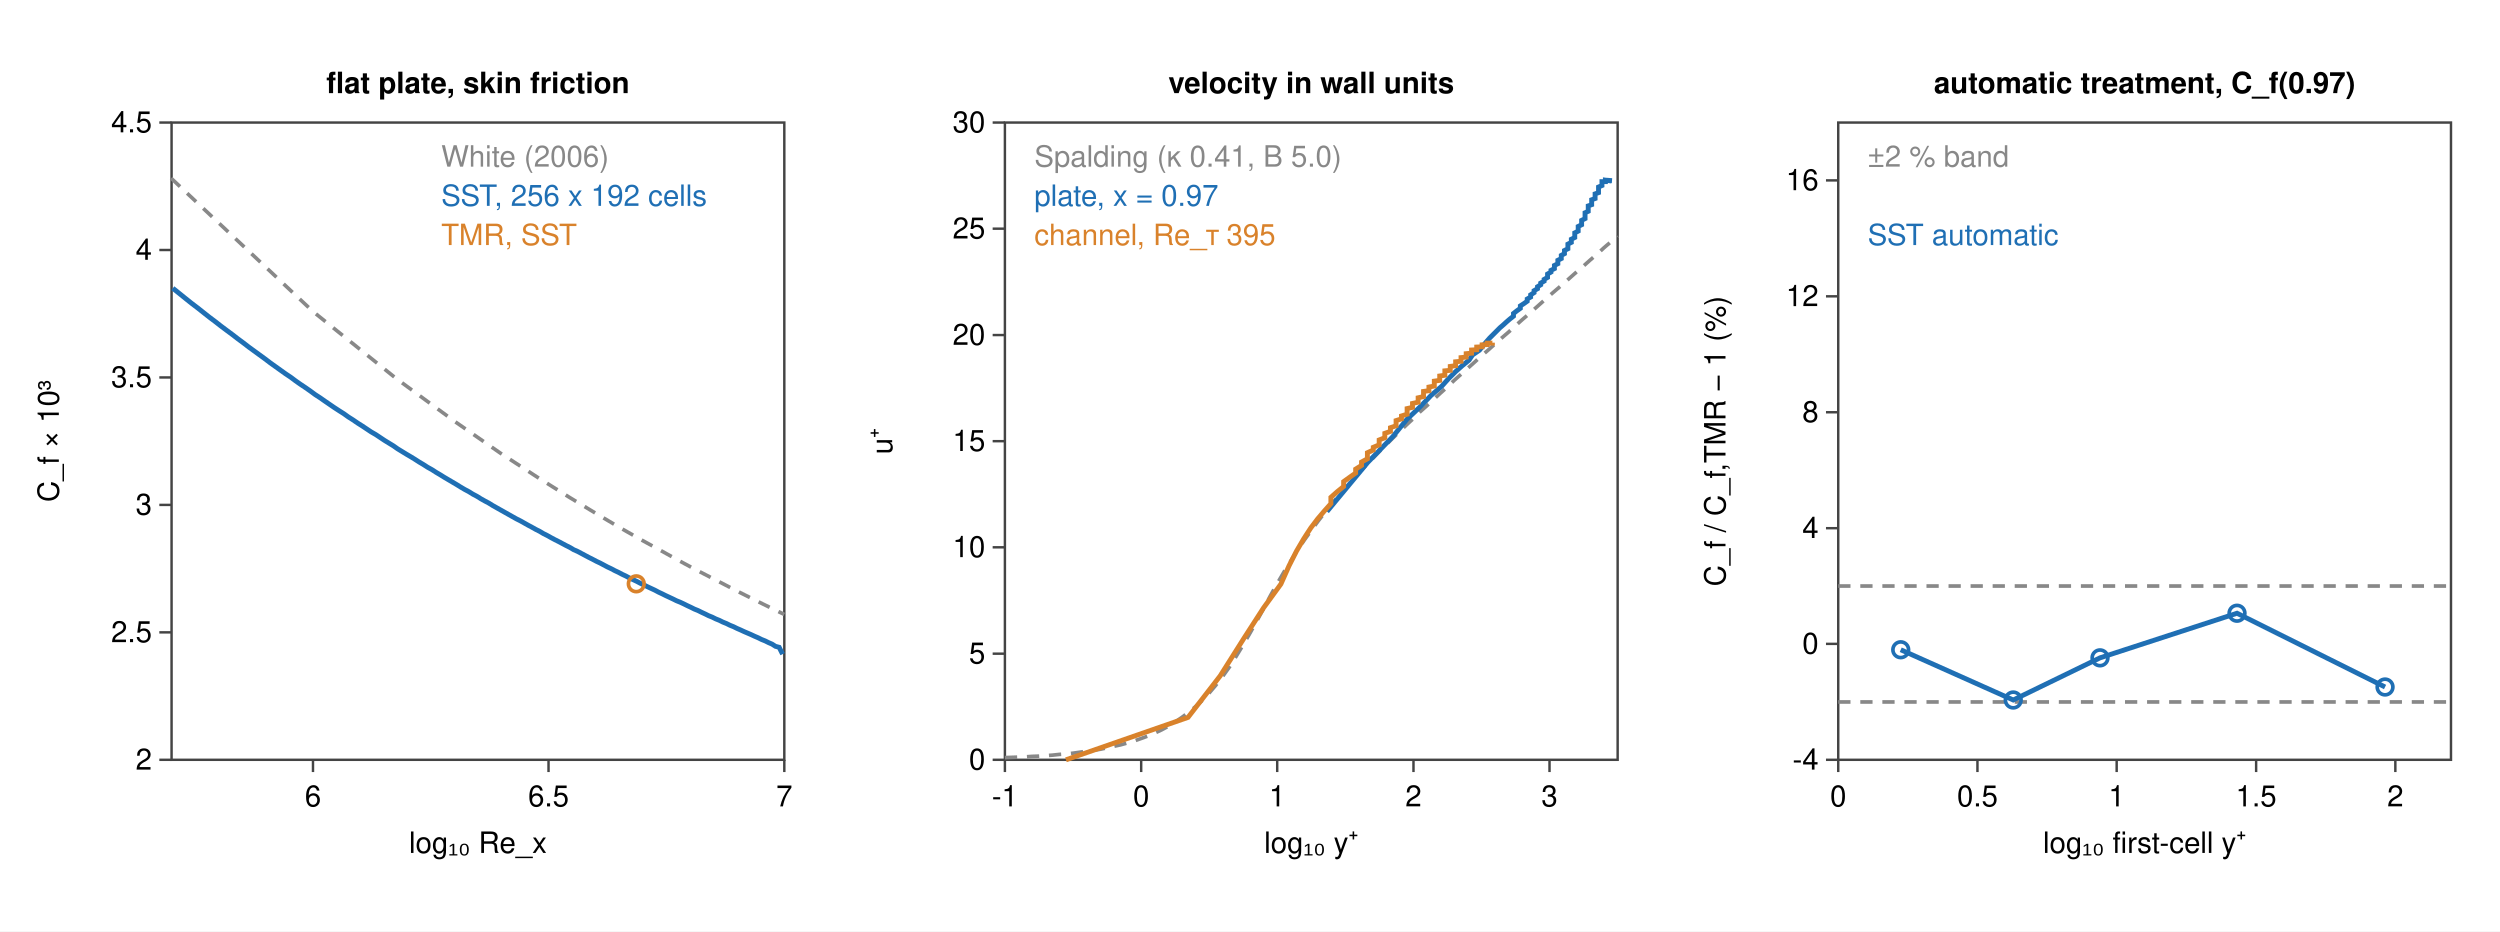
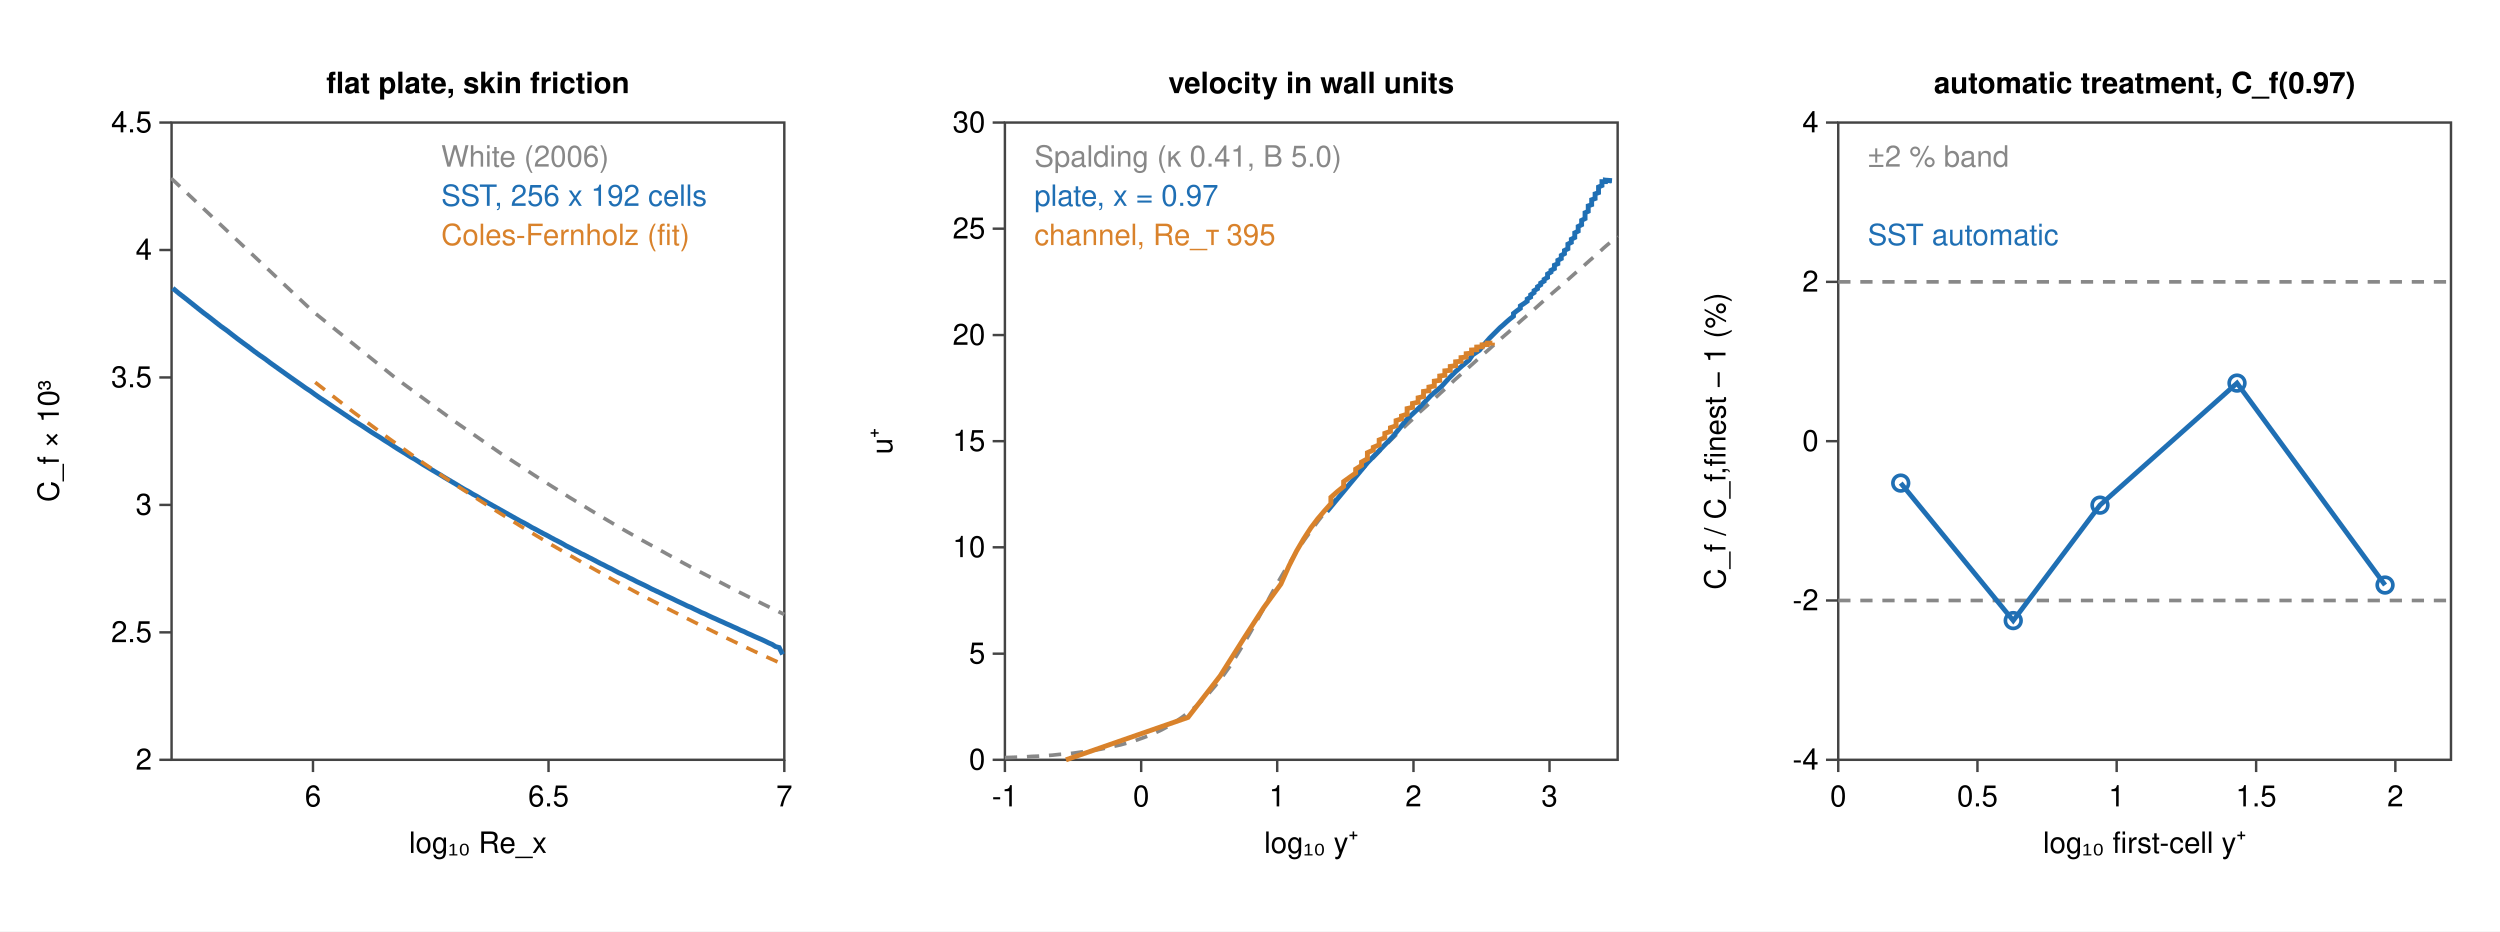
<svg xmlns="http://www.w3.org/2000/svg" viewBox="0 0 1020 380" width="1020" height="380" font-family="Helvetica, Arial, sans-serif" font-size="12">
  <rect width="1020" height="380" fill="white" />
  <rect x="70" y="50" width="250" height="260" fill="none" stroke="#444" />
  <text x="195.0" y="38" text-anchor="middle" font-weight="bold">flat plate, skin friction</text>
  <text x="195.0" y="348" text-anchor="middle">log₁₀ Re_x</text>
  <text transform="translate(24,180.0) rotate(-90)" text-anchor="middle">C_f × 10³</text>
  <line x1="127.7" y1="310" x2="127.7" y2="315" stroke="#444" />
  <text x="127.7" y="329" text-anchor="middle">6</text>
  <line x1="223.8" y1="310" x2="223.8" y2="315" stroke="#444" />
  <text x="223.8" y="329" text-anchor="middle">6.5</text>
  <line x1="320.0" y1="310" x2="320.0" y2="315" stroke="#444" />
  <text x="320.0" y="329" text-anchor="middle">7</text>
  <line x1="65" y1="310.0" x2="70" y2="310.0" stroke="#444" />
  <text x="62" y="314.0" text-anchor="end">2</text>
  <line x1="65" y1="258.0" x2="70" y2="258.0" stroke="#444" />
  <text x="62" y="262.0" text-anchor="end">2.5</text>
  <line x1="65" y1="206.0" x2="70" y2="206.0" stroke="#444" />
  <text x="62" y="210.0" text-anchor="end">3</text>
  <line x1="65" y1="154.0" x2="70" y2="154.0" stroke="#444" />
  <text x="62" y="158.0" text-anchor="end">3.5</text>
  <line x1="65" y1="102.0" x2="70" y2="102.0" stroke="#444" />
  <text x="62" y="106.0" text-anchor="end">4</text>
  <line x1="65" y1="50.0" x2="70" y2="50.0" stroke="#444" />
  <text x="62" y="54.0" text-anchor="end">4.5</text>
  <polyline points="69.8,72.7 127.7,127.1 161.6,154.4 185.6,172.0 204.2,184.9 219.4,194.8 232.3,202.9 243.5,209.7 253.3,215.5 262.1,220.5 270.1,224.9 277.3,228.9 284.0,232.5 290.2,235.7 296.0,238.7 301.4,241.5 306.4,244.0 311.2,246.4 315.7,248.6 320.0,250.7" fill="none" stroke="#888888" stroke-width="1.5" stroke-dasharray="5,4" />
  <text x="180" y="68" fill="#888888">White (2006)</text>
-   <polyline points="70.5,117.6 73.0,119.6 75.6,121.7 78.1,123.7 80.6,125.6 83.0,127.5 85.4,129.4 87.8,131.2 90.1,133.0 92.5,134.8 94.8,136.5 97.0,138.2 99.3,139.9 101.5,141.6 103.7,143.2 105.9,144.8 108.1,146.4 110.2,148.0 112.3,149.5 114.4,151.0 116.5,152.5 118.6,153.9 120.6,155.4 122.6,156.8 124.7,158.2 126.7,159.6 128.6,161.0 130.6,162.3 132.6,163.7 134.5,165.0 136.4,166.3 138.4,167.6 140.3,168.8 142.1,170.1 144.0,171.3 145.9,172.6 147.8,173.8 149.6,175.0 151.4,176.2 153.3,177.3 155.1,178.5 156.9,179.7 158.7,180.8 160.5,181.9 162.2,183.1 164.0,184.2 165.8,185.3 167.5,186.3 169.3,187.4 171.0,188.5 172.7,189.5 174.4,190.6 176.2,191.6 177.9,192.7 179.6,193.7 181.2,194.7 182.9,195.7 184.6,196.7 186.3,197.7 187.9,198.7 189.6,199.7 191.3,200.6 192.9,201.6 194.6,202.5 196.2,203.5 197.8,204.4 199.5,205.3 201.1,206.3 202.7,207.2 204.3,208.1 205.9,209.0 207.5,209.9 209.1,210.8 210.7,211.7 212.3,212.5 213.9,213.4 215.5,214.3 217.0,215.1 218.6,216.0 220.2,216.8 221.7,217.7 223.3,218.5 224.9,219.4 226.4,220.2 228.0,221.0 229.5,221.8 231.0,222.6 232.6,223.4 234.1,224.3 235.7,225.0 237.2,225.8 238.7,226.6 240.2,227.4 241.8,228.2 243.3,229.0 244.8,229.7 246.3,230.5 247.8,231.3 249.3,232.0 250.8,232.8 252.3,233.5 253.8,234.3 255.3,235.0 256.8,235.8 258.3,236.5 259.8,237.2 261.3,238.0 262.8,238.7 264.2,239.4 265.7,240.1 267.2,240.8 268.7,241.6 270.2,242.3 271.6,243.0 273.1,243.7 274.6,244.4 276.0,245.1 277.5,245.7 279.0,246.4 280.4,247.1 281.9,247.8 283.3,248.5 284.8,249.1 286.2,249.8 287.7,250.5 289.1,251.2 290.6,251.8 292.0,252.5 293.5,253.1 294.9,253.8 296.4,254.4 297.8,255.1 299.3,255.7 300.7,256.4 302.1,257.0 303.6,257.7 305.0,258.3 306.4,258.9 307.9,259.6 309.3,260.2 310.7,260.9 312.2,261.5 313.6,262.2 315.0,262.8 316.4,263.7 317.9,264.1 319.3,266.9" fill="none" stroke="#1f6fb4" stroke-width="2" />
+   <polyline points="70.5,117.6 73.0,119.7 75.6,121.7 78.1,123.7 80.6,125.7 83.0,127.6 85.4,129.4 87.8,131.3 90.1,133.1 92.5,134.8 94.8,136.6 97.0,138.3 99.3,140.0 101.5,141.6 103.7,143.3 105.9,144.9 108.1,146.4 110.2,148.0 112.3,149.5 114.4,151.0 116.5,152.5 118.6,154.0 120.6,155.4 122.6,156.8 124.7,158.3 126.7,159.6 128.6,161.0 130.6,162.4 132.6,163.7 134.5,165.0 136.4,166.3 138.4,167.6 140.3,168.9 142.1,170.1 144.0,171.4 145.9,172.6 147.8,173.8 149.6,175.0 151.4,176.2 153.3,177.4 155.1,178.5 156.9,179.7 158.7,180.8 160.5,182.0 162.2,183.1 164.0,184.2 165.8,185.3 167.5,186.4 169.3,187.4 171.0,188.5 172.7,189.6 174.4,190.6 176.2,191.7 177.9,192.7 179.6,193.7 181.2,194.7 182.9,195.7 184.6,196.7 186.3,197.7 187.9,198.7 189.6,199.7 191.3,200.6 192.9,201.6 194.6,202.5 196.2,203.5 197.8,204.4 199.5,205.4 201.1,206.3 202.7,207.2 204.3,208.1 205.9,209.0 207.5,209.9 209.1,210.8 210.7,211.7 212.3,212.6 213.9,213.4 215.5,214.3 217.0,215.2 218.6,216.0 220.2,216.9 221.7,217.7 223.3,218.5 224.9,219.4 226.4,220.2 228.0,221.0 229.5,221.8 231.0,222.7 232.6,223.5 234.1,224.3 235.7,225.1 237.2,225.9 238.7,226.6 240.2,227.4 241.8,228.2 243.3,229.0 244.8,229.8 246.3,230.5 247.8,231.3 249.3,232.0 250.8,232.8 252.3,233.6 253.8,234.3 255.3,235.0 256.8,235.8 258.3,236.5 259.8,237.3 261.3,238.0 262.8,238.7 264.2,239.4 265.7,240.2 267.2,240.9 268.7,241.6 270.2,242.3 271.6,243.0 273.1,243.7 274.6,244.4 276.0,245.1 277.5,245.8 279.0,246.5 280.4,247.2 281.9,247.8 283.3,248.5 284.8,249.2 286.2,249.9 287.7,250.5 289.1,251.2 290.6,251.9 292.0,252.5 293.5,253.2 294.9,253.8 296.4,254.5 297.8,255.1 299.3,255.8 300.7,256.4 302.1,257.1 303.6,257.7 305.0,258.4 306.4,259.0 307.9,259.7 309.3,260.3 310.7,260.9 312.2,261.6 313.6,262.3 315.0,262.9 316.4,263.8 317.9,264.2 319.3,267.0" fill="none" stroke="#1f6fb4" stroke-width="2" />
  <text x="180" y="84" fill="#1f6fb4">SST, 256 x 192 cells</text>
-   <circle cx="259.6" cy="238.2" r="3.2" fill="none" stroke="#d9822b" stroke-width="1.5" />
-   <text x="180" y="100" fill="#d9822b">TMR, SST</text>
+   <polyline points="128.6,156.0 144.0,168.0 158.7,178.9 172.7,188.9 186.3,198.1 199.5,206.6 212.3,214.6 224.9,222.2 237.2,229.3 249.3,236.1 261.3,242.6 273.1,248.7 284.8,254.6 296.4,260.3 307.9,265.8 319.3,271.0" fill="none" stroke="#d9822b" stroke-width="1.5" stroke-dasharray="5,4" />
+   <text x="180" y="100" fill="#d9822b">Coles-Fernholz (fit)</text>
  <rect x="410" y="50" width="250" height="260" fill="none" stroke="#444" />
  <text x="535.0" y="38" text-anchor="middle" font-weight="bold">velocity in wall units</text>
  <text x="535.0" y="348" text-anchor="middle">log₁₀ y⁺</text>
  <text transform="translate(364,180.0) rotate(-90)" text-anchor="middle">u⁺</text>
  <line x1="410.0" y1="310" x2="410.0" y2="315" stroke="#444" />
  <text x="410.0" y="329" text-anchor="middle">-1</text>
  <line x1="465.6" y1="310" x2="465.6" y2="315" stroke="#444" />
  <text x="465.6" y="329" text-anchor="middle">0</text>
  <line x1="521.1" y1="310" x2="521.1" y2="315" stroke="#444" />
  <text x="521.1" y="329" text-anchor="middle">1</text>
  <line x1="576.7" y1="310" x2="576.7" y2="315" stroke="#444" />
  <text x="576.7" y="329" text-anchor="middle">2</text>
  <line x1="632.2" y1="310" x2="632.2" y2="315" stroke="#444" />
  <text x="632.2" y="329" text-anchor="middle">3</text>
  <line x1="405" y1="310.0" x2="410" y2="310.0" stroke="#444" />
  <text x="402" y="314.0" text-anchor="end">0</text>
  <line x1="405" y1="266.7" x2="410" y2="266.7" stroke="#444" />
  <text x="402" y="270.7" text-anchor="end">5</text>
  <line x1="405" y1="223.3" x2="410" y2="223.3" stroke="#444" />
  <text x="402" y="227.3" text-anchor="end">10</text>
  <line x1="405" y1="180.0" x2="410" y2="180.0" stroke="#444" />
  <text x="402" y="184.0" text-anchor="end">15</text>
  <line x1="405" y1="136.7" x2="410" y2="136.7" stroke="#444" />
  <text x="402" y="140.7" text-anchor="end">20</text>
  <line x1="405" y1="93.3" x2="410" y2="93.3" stroke="#444" />
  <text x="402" y="97.3" text-anchor="end">25</text>
  <line x1="405" y1="50.0" x2="410" y2="50.0" stroke="#444" />
  <text x="402" y="54.0" text-anchor="end">30</text>
  <polyline points="410.0,309.1 412.8,309.0 415.6,308.9 418.3,308.8 421.1,308.6 423.9,308.5 426.7,308.3 429.4,308.1 432.2,307.8 435.0,307.6 437.8,307.3 440.6,306.9 443.3,306.5 446.1,306.1 448.9,305.7 451.7,305.1 454.4,304.5 457.2,303.9 460.0,303.1 462.8,302.3 465.6,301.3 468.3,300.3 471.1,299.1 473.9,297.8 476.7,296.3 479.4,294.6 482.2,292.7 485.0,290.6 487.8,288.3 490.6,285.7 493.3,282.8 496.1,279.5 498.9,275.9 501.7,272.0 504.4,267.7 507.2,263.1 510.0,258.3 512.8,253.3 515.6,248.2 518.3,243.1 521.1,238.1 523.9,233.3 526.7,228.8 529.4,224.4 532.2,220.3 535.0,216.4 537.8,212.6 540.6,209.0 543.3,205.6 546.1,202.3 548.9,199.1 551.7,195.9 554.4,192.9 557.2,190.0 560.0,187.1 562.8,184.2 565.6,181.4 568.3,178.7 571.1,176.0 573.9,173.3 576.7,170.7 579.4,168.0 582.2,165.5 585.0,162.9 587.8,160.3 590.6,157.8 593.3,155.2 596.1,152.7 598.9,150.2 601.7,147.7 604.4,145.2 607.2,142.8 610.0,140.3 612.8,137.8 615.6,135.4 618.3,132.9 621.1,130.4 623.9,128.0 626.7,125.5 629.4,123.1 632.2,120.6 635.0,118.2 637.8,115.8 640.6,113.3 643.3,110.9 646.1,108.5 648.9,106.0 651.7,103.6 654.4,101.1 657.2,98.7 660.0,96.3" fill="none" stroke="#888888" stroke-width="1.5" stroke-dasharray="5,4" />
  <text x="422" y="68" fill="#888888">Spalding (κ 0.41, B 5.0)</text>
-   <polyline points="541.4,208.7 558.0,188.7 568.2,178.2 574.0,171.1 579.7,165.7 583.9,161.3 588.2,157.6 591.0,154.5 593.8,151.7 596.6,149.2 599.4,146.9 600.8,144.8 603.6,142.9 605.0,141.2 606.4,139.5 607.8,137.9 609.2,136.5 610.6,135.1 612.0,133.7 613.4,132.5 614.7,131.3 616.1,130.1 617.5,129.0 617.5,127.9 618.9,126.8 620.3,125.8 620.3,124.8 621.7,123.9 623.1,122.9 623.1,122.0 624.5,121.2 624.5,120.3 625.9,119.4 625.9,118.6 627.3,117.8 627.3,117.0 628.6,116.2 628.6,115.5 630.0,114.7 630.0,114.0 631.4,113.2 631.4,112.5 631.4,111.8 632.8,111.0 632.8,110.3 634.2,109.6 634.2,108.9 634.2,108.3 635.6,107.6 635.6,106.9 635.6,106.2 637.0,105.5 637.0,104.9 637.0,104.2 638.3,103.5 638.3,102.9 638.3,102.2 639.7,101.5 639.7,100.9 639.7,100.2 639.7,99.6 641.1,98.9 641.1,98.3 641.1,97.6 642.5,96.9 642.5,96.3 642.5,95.6 642.5,95.0 643.9,94.3 643.9,93.7 643.9,93.0 643.9,92.4 645.3,91.7 645.3,91.1 645.3,90.5 645.3,89.9 646.7,89.2 646.7,88.6 646.7,88.0 646.7,87.4 646.7,86.8 648.0,86.2 648.0,85.7 648.0,85.1 648.0,84.6 648.0,84.0 649.4,83.5 649.4,83.0 649.4,82.5 649.4,82.0 649.4,81.5 650.8,81.0 650.8,80.5 650.8,80.1 650.8,79.6 650.8,79.1 652.2,78.6 652.2,78.1 652.2,77.7 652.2,77.2 652.2,76.8 652.2,76.3 653.6,75.7 653.6,75.4 653.6,75.1 653.6,74.8 653.6,74.5 653.6,74.1 655.0,74.1 655.0,74.0 655.0,73.8 655.0,73.7 655.0,73.6 655.0,73.5 656.4,73.7 656.4,73.7 656.4,73.7 656.4,73.7 656.4,73.6 656.4,73.6 656.4,73.6 657.7,73.7 657.7,73.7 657.7,73.7 657.7,73.7 657.7,73.7 657.7,73.7 657.7,73.7" fill="none" stroke="#1f6fb4" stroke-width="2" />
+   <polyline points="541.4,208.7 558.0,188.7 568.2,178.2 574.0,171.1 579.7,165.7 583.9,161.3 588.2,157.6 591.0,154.5 593.8,151.7 596.6,149.2 599.4,146.9 600.8,144.8 603.6,142.9 605.0,141.2 606.4,139.5 607.8,137.9 609.2,136.5 610.6,135.1 612.0,133.7 613.4,132.5 614.7,131.3 616.1,130.1 617.5,129.0 617.5,127.9 618.9,126.8 620.3,125.8 620.3,124.8 621.7,123.9 623.1,122.9 623.1,122.0 624.5,121.2 624.5,120.3 625.9,119.4 625.9,118.6 627.3,117.8 627.3,117.0 628.6,116.2 628.6,115.5 630.0,114.7 630.0,114.0 631.4,113.2 631.4,112.5 631.4,111.8 632.8,111.0 632.8,110.3 634.2,109.6 634.2,108.9 634.2,108.2 635.6,107.6 635.6,106.9 635.6,106.2 637.0,105.5 637.0,104.9 637.0,104.2 638.3,103.5 638.3,102.9 638.3,102.2 639.7,101.5 639.7,100.9 639.7,100.2 639.7,99.6 641.1,98.9 641.1,98.2 641.1,97.6 642.5,96.9 642.5,96.3 642.5,95.6 642.5,95.0 643.9,94.3 643.9,93.7 643.9,93.0 643.9,92.4 645.3,91.7 645.3,91.1 645.3,90.5 645.3,89.9 646.7,89.2 646.7,88.6 646.7,88.0 646.7,87.4 646.7,86.8 648.0,86.2 648.0,85.7 648.0,85.1 648.0,84.6 648.0,84.0 649.4,83.5 649.4,83.0 649.4,82.5 649.4,82.0 649.4,81.5 650.8,81.0 650.8,80.5 650.8,80.1 650.8,79.6 650.8,79.1 652.2,78.6 652.2,78.1 652.2,77.7 652.2,77.2 652.2,76.8 652.2,76.3 653.6,75.7 653.6,75.4 653.6,75.1 653.6,74.8 653.6,74.4 653.6,74.1 655.0,74.1 655.0,73.9 655.0,73.8 655.0,73.7 655.0,73.6 655.0,73.5 656.4,73.7 656.4,73.7 656.4,73.7 656.4,73.6 656.4,73.6 656.4,73.6 656.4,73.6 657.7,73.7 657.7,73.7 657.7,73.7 657.7,73.7 657.7,73.7 657.7,73.7 657.7,73.7" fill="none" stroke="#1f6fb4" stroke-width="2" />
  <text x="422" y="84" fill="#1f6fb4">plate, x = 0.97</text>
  <polyline points="434.9,310.0 484.7,292.7 497.8,275.8 507.6,260.3 515.6,247.9 522.6,238.3 525.9,230.9 529.0,224.8 532.0,219.7 534.8,215.4 537.6,211.7 540.4,208.4 543.0,205.5 543.0,202.9 545.6,200.6 548.2,198.5 548.2,196.5 550.7,194.7 553.1,193.0 553.1,191.4 555.5,189.9 555.5,188.5 557.9,187.2 557.9,185.9 557.9,184.7 560.3,183.6 560.3,182.5 562.7,181.5 562.7,180.5 562.7,179.5 565.0,178.6 565.0,177.7 565.0,176.8 567.3,176.0 567.3,175.2 567.3,174.5 569.6,173.7 569.6,173.0 569.6,172.3 569.6,171.6 571.8,170.9 571.8,170.3 571.8,169.7 574.1,169.0 574.1,168.4 574.1,167.9 574.1,167.3 574.1,166.7 576.3,166.2 576.3,165.7 576.3,165.2 576.3,164.6 578.6,164.1 578.6,163.7 578.6,163.2 578.6,162.7 578.6,162.3 580.8,161.8 580.8,161.4 580.8,161.0 580.8,160.6 580.8,160.1 580.8,159.7 583.0,159.4 583.0,159.0 583.0,158.6 583.0,158.2 583.0,157.9 585.2,157.5 585.2,157.2 585.2,156.8 585.2,156.5 585.2,156.2 585.2,155.8 585.2,155.5 587.4,155.2 587.4,154.9 587.4,154.6 587.4,154.3 587.4,154.0 587.4,153.7 587.4,153.4 589.5,153.1 589.5,152.9 589.5,152.6 589.5,152.3 589.5,152.1 589.5,151.8 589.5,151.6 589.5,151.3 591.7,151.1 591.7,150.8 591.7,150.6 591.7,150.4 591.7,150.1 591.7,149.9 591.7,149.7 591.7,149.5 593.9,149.2 593.9,149.0 593.9,148.8 593.9,148.6 593.9,148.4 593.9,148.2 593.9,148.0 593.9,147.8 593.9,147.6 596.1,147.4 596.1,147.3 596.1,147.1 596.1,146.9 596.1,146.8 596.1,146.6 596.1,146.4 596.1,146.2 596.1,146.1 596.1,145.9 598.2,145.7 598.2,145.6 598.2,145.4 598.2,145.3 598.2,145.1 598.2,145.0 598.2,144.9 598.2,144.7 598.2,144.6 598.2,144.4 598.2,144.3 600.4,144.1 600.4,144.0 600.4,143.9 600.4,143.8 600.4,143.7 600.4,143.6 600.4,143.4 600.4,143.3 600.4,143.2 600.4,143.1 600.4,143.0 600.4,142.8 602.5,142.7 602.5,142.6 602.5,142.6 602.5,142.5 602.5,142.4 602.5,142.3 602.5,142.2 602.5,142.1 602.5,142.0 602.5,141.9 602.5,141.8 602.5,141.7 602.5,141.6 604.7,141.5 604.7,141.5 604.7,141.4 604.7,141.4 604.7,141.3 604.7,141.2 604.7,141.2 604.7,141.1 604.7,141.0 604.7,141.0 604.7,140.9 604.7,140.8 604.7,140.8 604.7,140.7 606.8,140.6 606.8,140.6 606.8,140.5 606.8,140.5 606.8,140.5 606.8,140.4 606.8,140.4 606.8,140.3 606.8,140.3 606.8,140.3 606.8,140.2 606.8,140.2 606.8,140.1 606.8,140.1 606.8,140.1 606.8,140.0 608.9,140.0 608.9,140.0 608.9,140.0 608.9,140.0 608.9,139.9 608.9,139.9 608.9,139.9 608.9,139.9 608.9,139.9 608.9,139.9 608.9,139.9 608.9,139.9 608.9,139.8 608.9,139.8 608.9,139.8 608.9,139.8 608.9,139.8" fill="none" stroke="#d9822b" stroke-width="2" />
  <text x="422" y="100" fill="#d9822b">channel, Re_τ 395</text>
  <rect x="750" y="50" width="250" height="260" fill="none" stroke="#444" />
  <text x="875.0" y="38" text-anchor="middle" font-weight="bold">automatic treatment, C_f(0.97)</text>
  <text x="875.0" y="348" text-anchor="middle">log₁₀ first-cell y⁺</text>
-   <text transform="translate(704,180.0) rotate(-90)" text-anchor="middle">C_f / C_f,TMR − 1 (%)</text>
+   <text transform="translate(704,180.0) rotate(-90)" text-anchor="middle">C_f / C_f,finest − 1 (%)</text>
  <line x1="750.0" y1="310" x2="750.0" y2="315" stroke="#444" />
  <text x="750.0" y="329" text-anchor="middle">0</text>
  <line x1="806.8" y1="310" x2="806.8" y2="315" stroke="#444" />
  <text x="806.8" y="329" text-anchor="middle">0.5</text>
  <line x1="863.6" y1="310" x2="863.6" y2="315" stroke="#444" />
  <text x="863.6" y="329" text-anchor="middle">1</text>
  <line x1="920.5" y1="310" x2="920.5" y2="315" stroke="#444" />
  <text x="920.5" y="329" text-anchor="middle">1.5</text>
  <line x1="977.3" y1="310" x2="977.3" y2="315" stroke="#444" />
  <text x="977.3" y="329" text-anchor="middle">2</text>
  <line x1="745" y1="310.0" x2="750" y2="310.0" stroke="#444" />
  <text x="742" y="314.0" text-anchor="end">-4</text>
-   <line x1="745" y1="262.7" x2="750" y2="262.7" stroke="#444" />
-   <text x="742" y="266.7" text-anchor="end">0</text>
-   <line x1="745" y1="215.5" x2="750" y2="215.5" stroke="#444" />
-   <text x="742" y="219.5" text-anchor="end">4</text>
-   <line x1="745" y1="168.2" x2="750" y2="168.2" stroke="#444" />
-   <text x="742" y="172.2" text-anchor="end">8</text>
-   <line x1="745" y1="120.9" x2="750" y2="120.9" stroke="#444" />
-   <text x="742" y="124.9" text-anchor="end">12</text>
-   <line x1="745" y1="73.6" x2="750" y2="73.6" stroke="#444" />
-   <text x="742" y="77.6" text-anchor="end">16</text>
-   <polyline points="750.0,239.1 1000.0,239.1" fill="none" stroke="#888888" stroke-width="1.5" stroke-dasharray="5,4" />
+   <line x1="745" y1="245.0" x2="750" y2="245.0" stroke="#444" />
+   <text x="742" y="249.0" text-anchor="end">-2</text>
+   <line x1="745" y1="180.0" x2="750" y2="180.0" stroke="#444" />
+   <text x="742" y="184.0" text-anchor="end">0</text>
+   <line x1="745" y1="115.0" x2="750" y2="115.0" stroke="#444" />
+   <text x="742" y="119.0" text-anchor="end">2</text>
+   <line x1="745" y1="50.0" x2="750" y2="50.0" stroke="#444" />
+   <text x="742" y="54.0" text-anchor="end">4</text>
+   <polyline points="750.0,115.0 1000.0,115.0" fill="none" stroke="#888888" stroke-width="1.5" stroke-dasharray="5,4" />
  <text x="762" y="68" fill="#888888">±2 % band</text>
-   <polyline points="750.0,286.4 1000.0,286.4" fill="none" stroke="#888888" stroke-width="1.5" stroke-dasharray="5,4" />
+   <polyline points="750.0,245.0 1000.0,245.0" fill="none" stroke="#888888" stroke-width="1.5" stroke-dasharray="5,4" />
  <text x="762" y="84" fill="#888888" />
-   <polyline points="775.5,265.1 821.4,285.6 856.8,268.4 912.7,250.2 973.1,280.3" fill="none" stroke="#1f6fb4" stroke-width="2" />
+   <polyline points="775.5,197.1 821.4,253.2 856.8,206.1 912.7,156.3 973.1,238.7" fill="none" stroke="#1f6fb4" stroke-width="2" />
  <text x="762" y="100" fill="#1f6fb4">SST automatic</text>
-   <circle cx="775.5" cy="265.1" r="3.2" fill="none" stroke="#1f6fb4" stroke-width="1.5" />
-   <circle cx="821.4" cy="285.6" r="3.2" fill="none" stroke="#1f6fb4" stroke-width="1.5" />
-   <circle cx="856.8" cy="268.4" r="3.2" fill="none" stroke="#1f6fb4" stroke-width="1.5" />
-   <circle cx="912.7" cy="250.2" r="3.2" fill="none" stroke="#1f6fb4" stroke-width="1.5" />
-   <circle cx="973.1" cy="280.3" r="3.2" fill="none" stroke="#1f6fb4" stroke-width="1.5" />
+   <circle cx="775.5" cy="197.1" r="3.2" fill="none" stroke="#1f6fb4" stroke-width="1.5" />
+   <circle cx="821.4" cy="253.2" r="3.2" fill="none" stroke="#1f6fb4" stroke-width="1.5" />
+   <circle cx="856.8" cy="206.1" r="3.2" fill="none" stroke="#1f6fb4" stroke-width="1.5" />
+   <circle cx="912.7" cy="156.3" r="3.2" fill="none" stroke="#1f6fb4" stroke-width="1.5" />
+   <circle cx="973.1" cy="238.7" r="3.2" fill="none" stroke="#1f6fb4" stroke-width="1.5" />
  <text x="762" y="116" fill="#1f6fb4" />
</svg>
